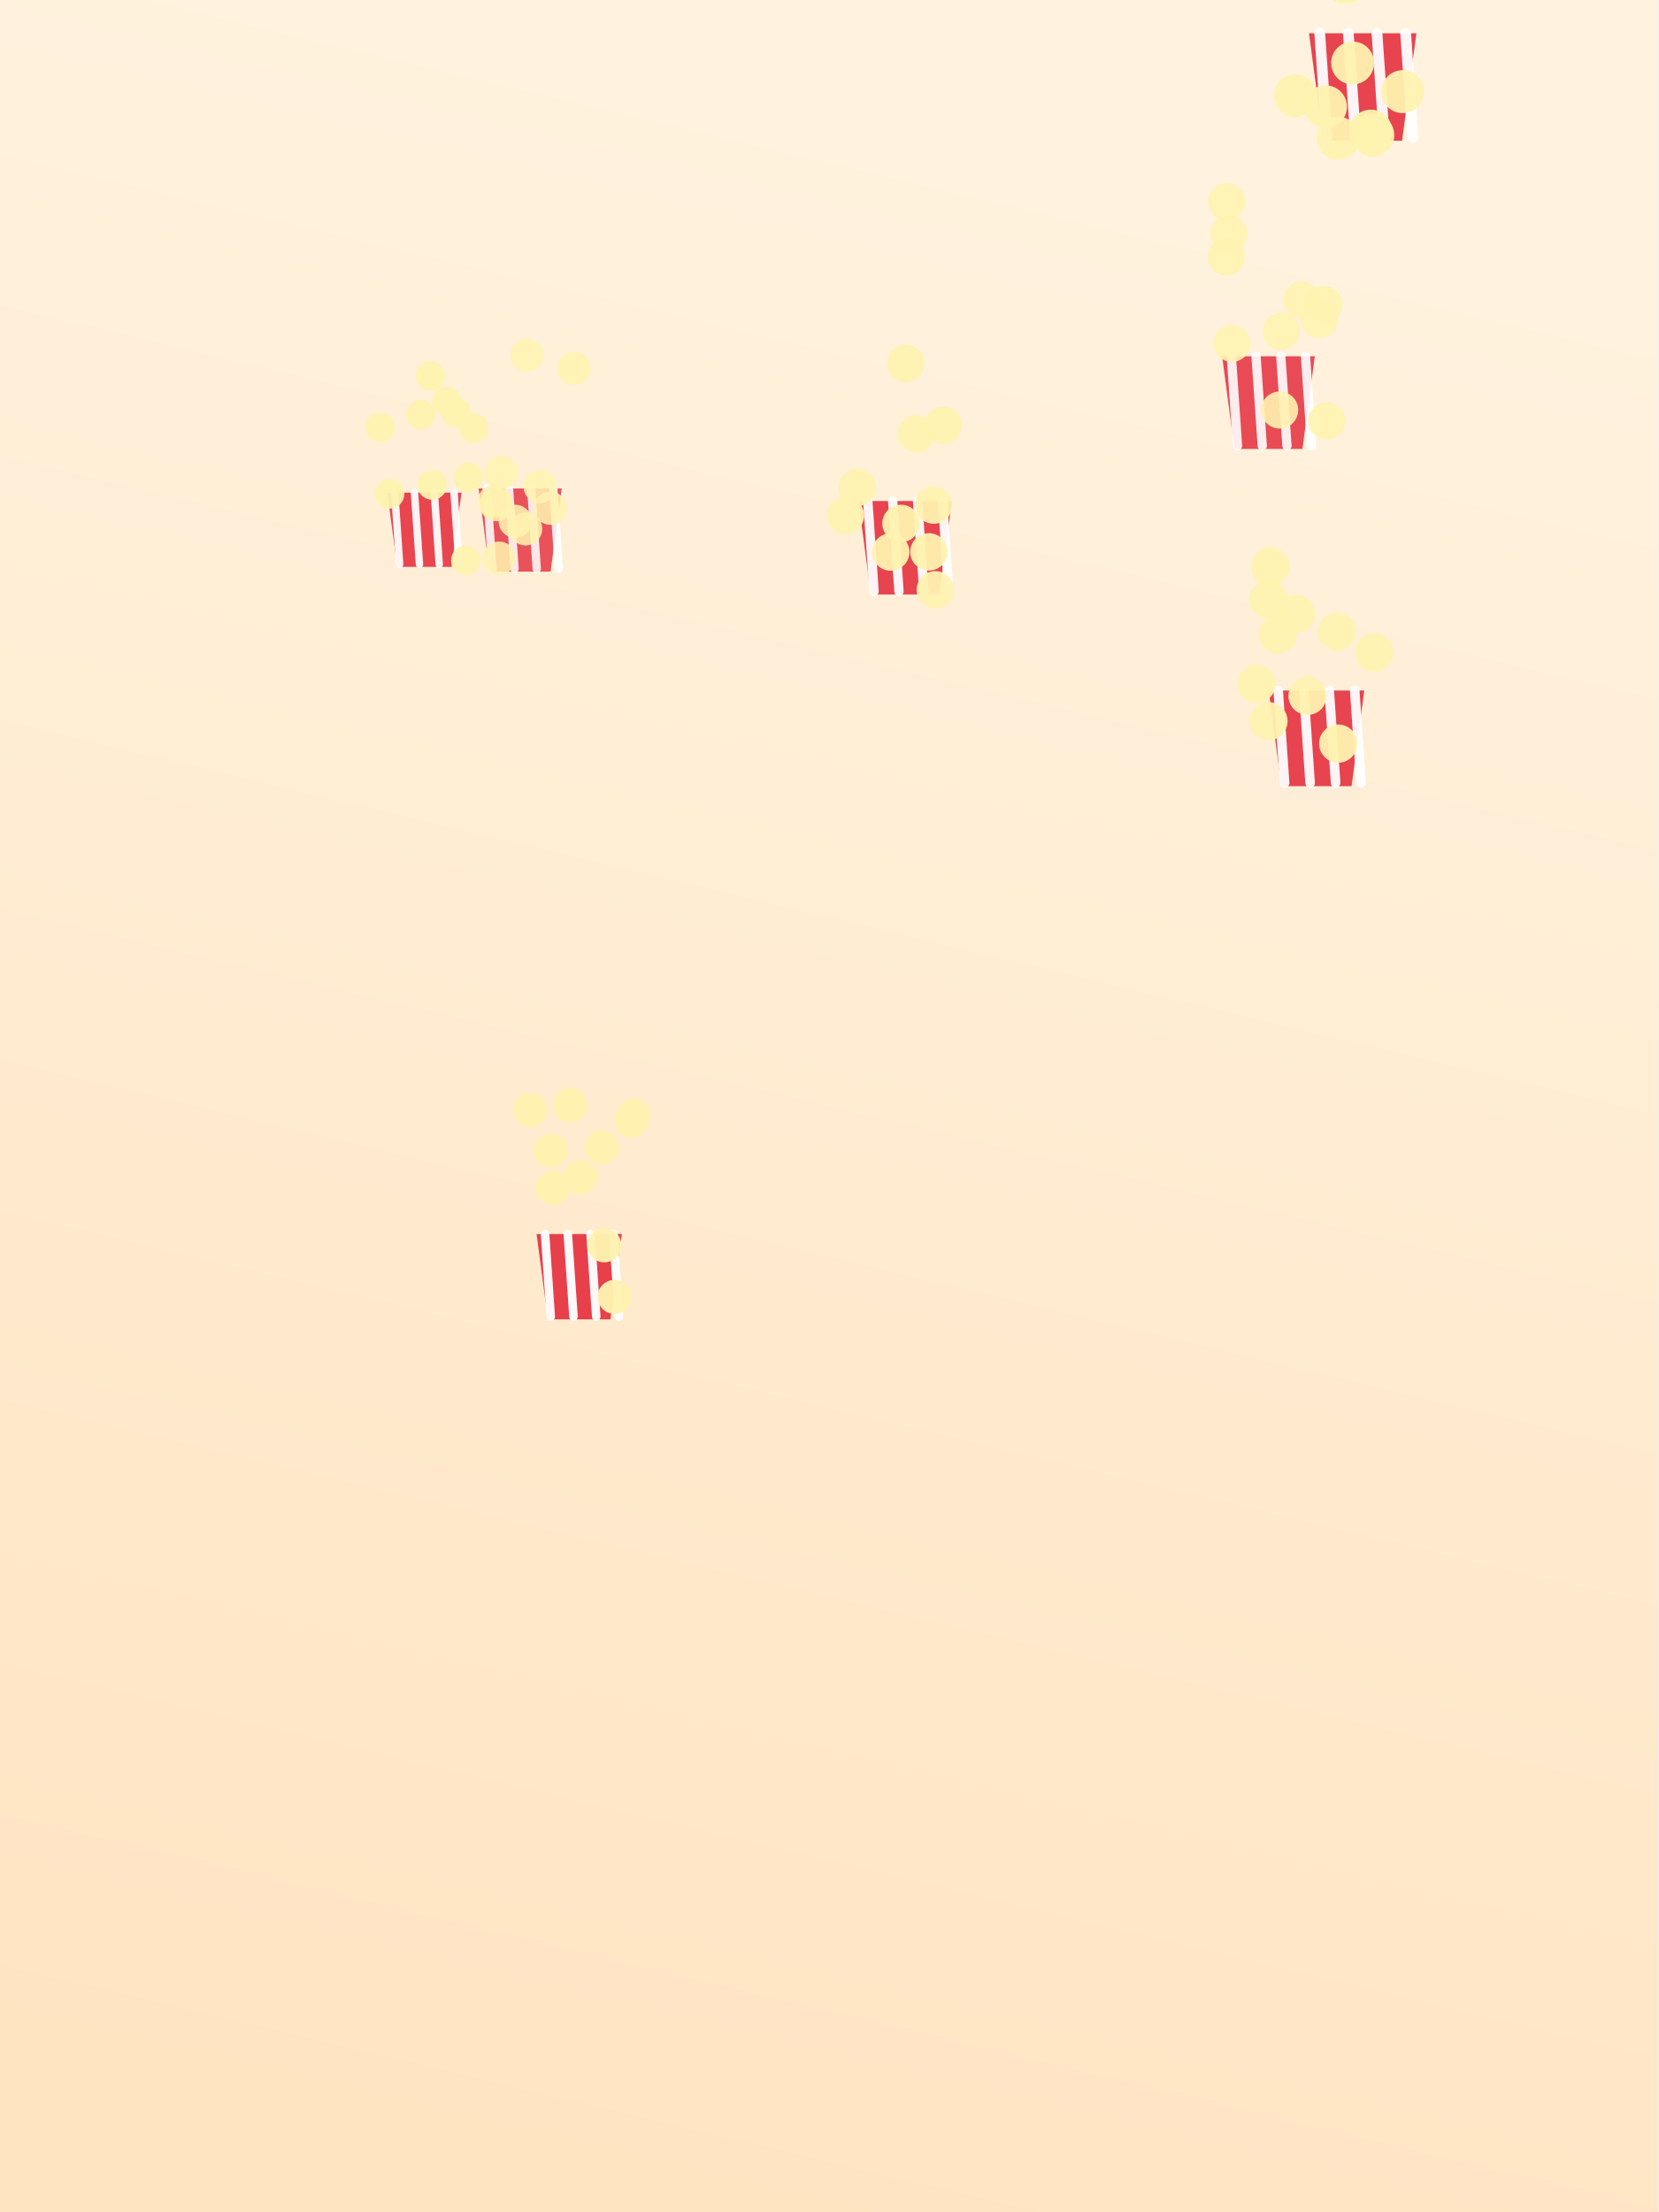
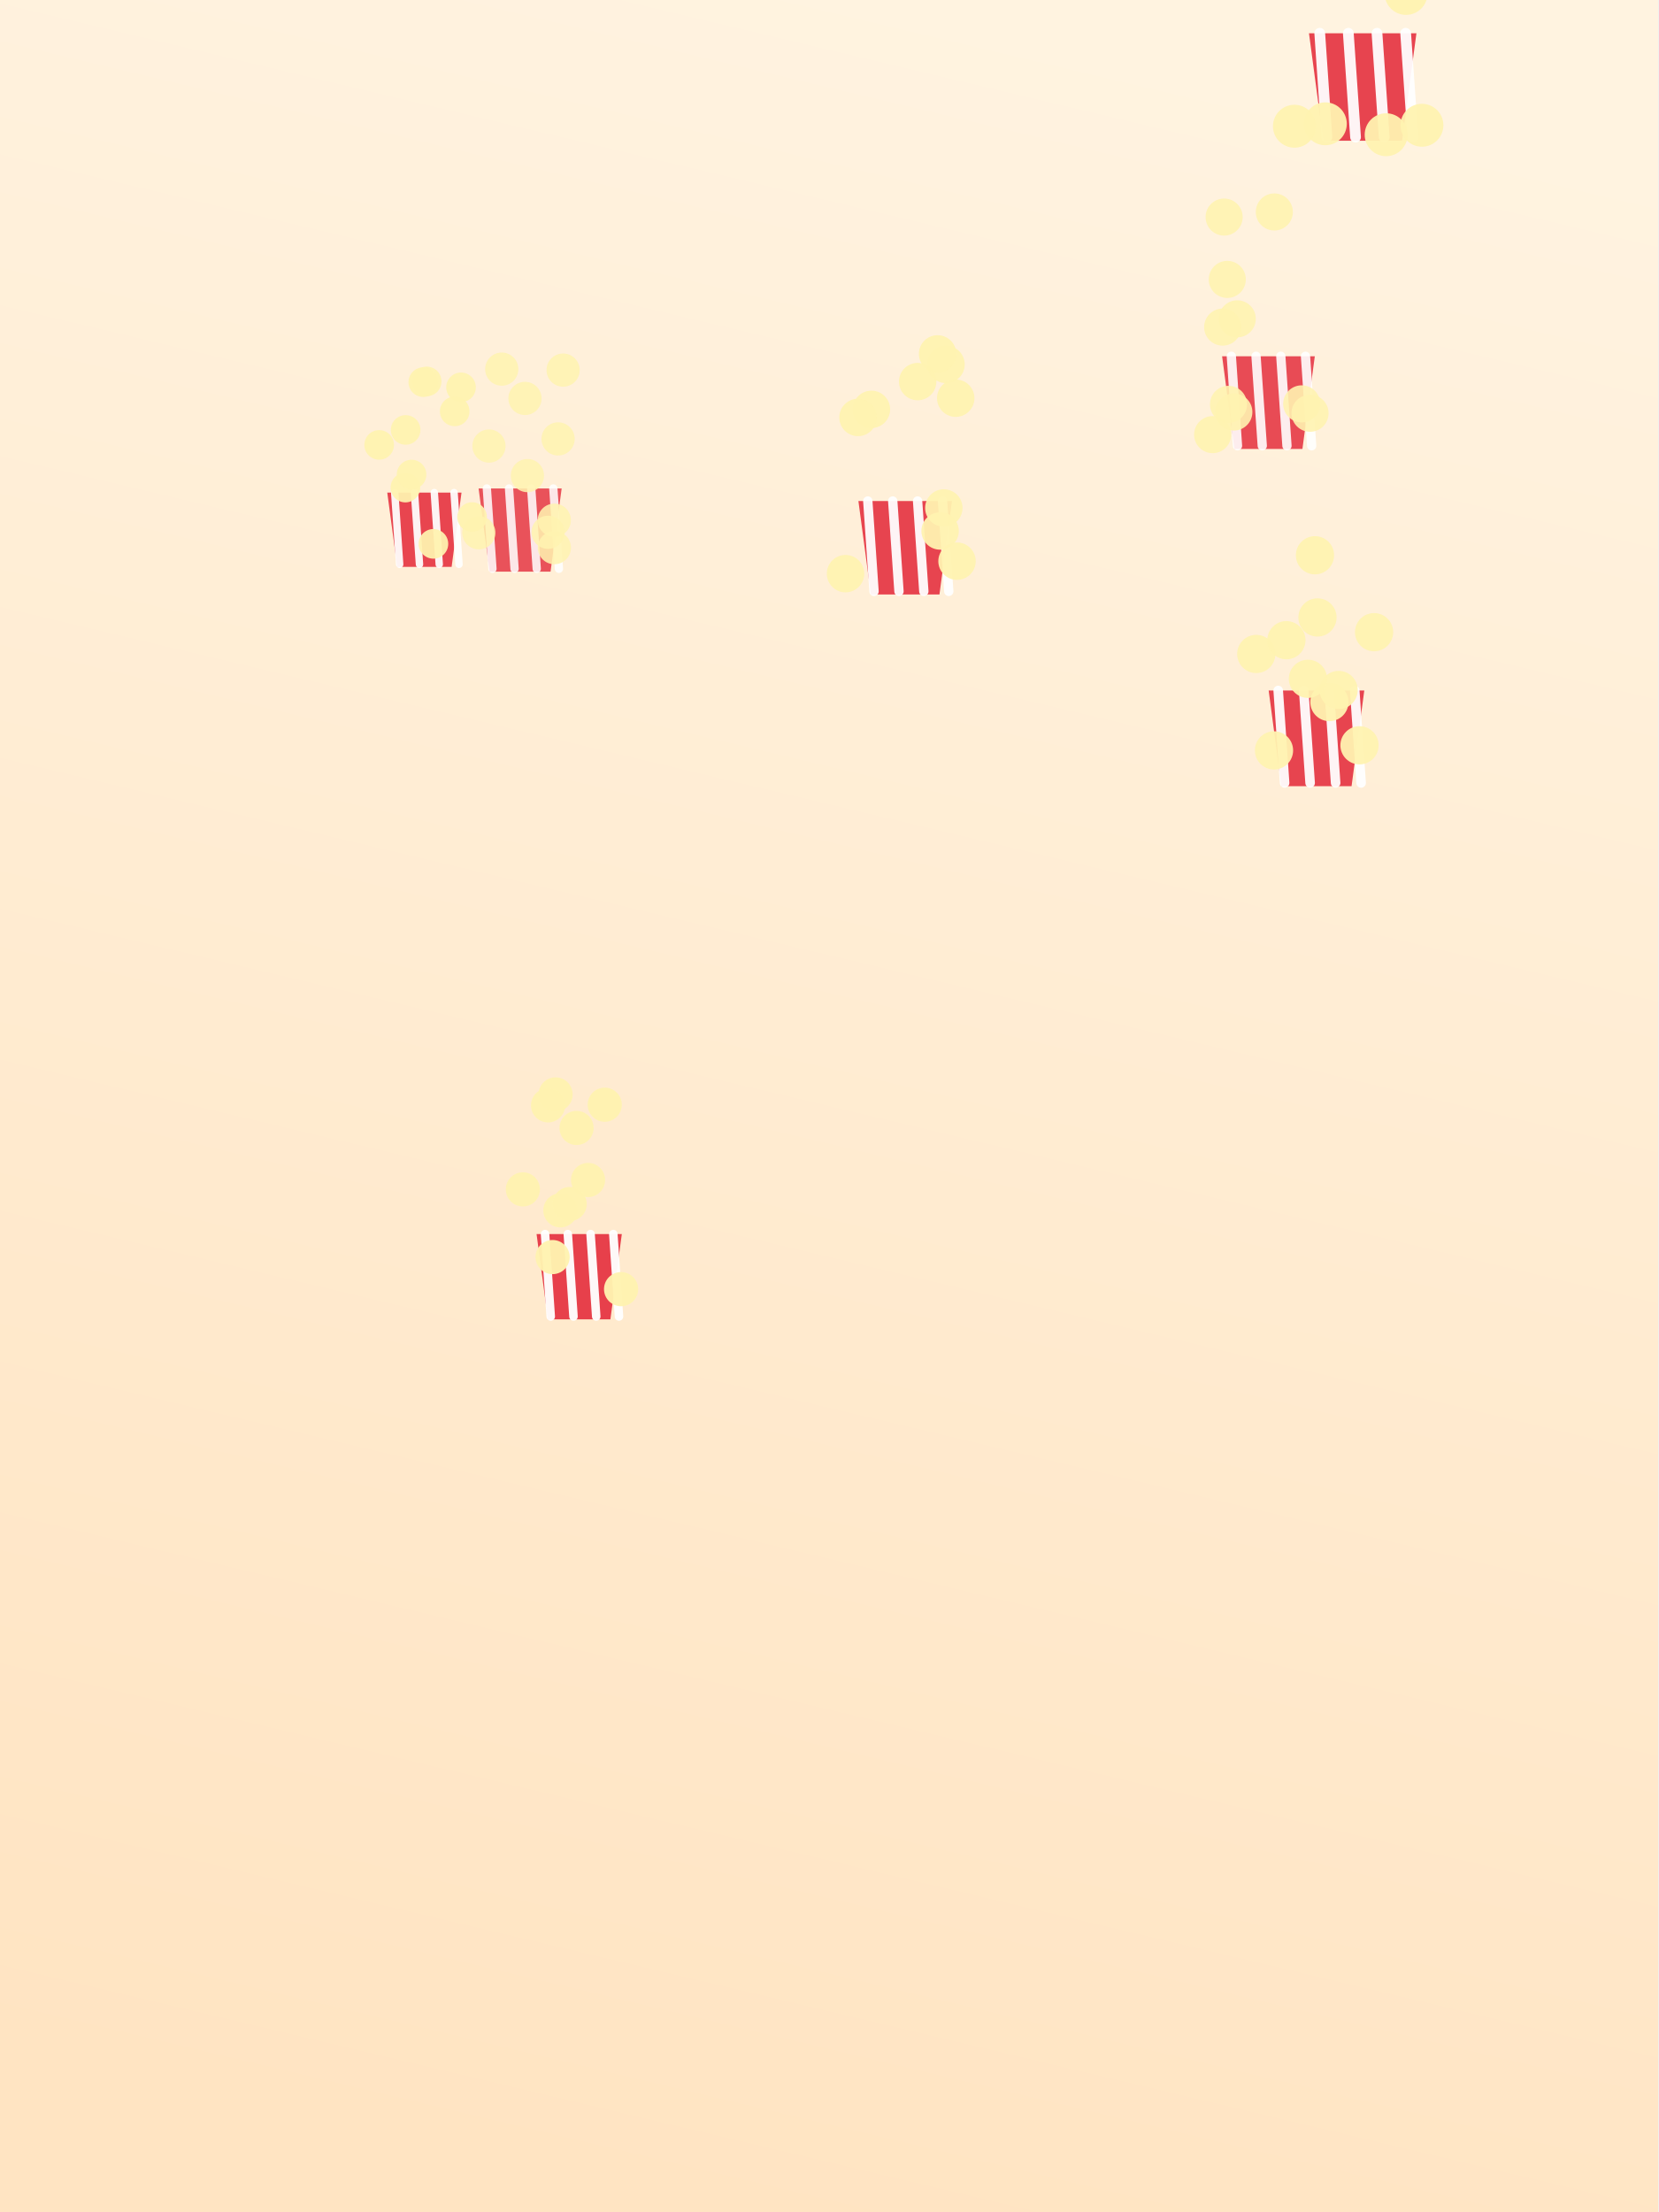
<svg xmlns="http://www.w3.org/2000/svg" viewBox="0 0 2048 2732" width="2048" height="2732">
  <defs>
    <linearGradient id="lg1" x1="58.7%" y1="0.8%" x2="41.3%" y2="99.2%">
      <stop offset="0.0%" stop-color="#fff3e0" />
      <stop offset="100.0%" stop-color="#ffe4c2" />
    </linearGradient>
  </defs>
  <rect x="0.0" y="0.0" width="2048.0" height="2732.0" rx="0" fill="url(#lg1)" opacity="1.00" />
  <g>
    <polygon points="1566.9,852.8 1685.0,852.8 1669.3,971.0 1582.6,971.0" fill="#e63946" opacity="0.94" />
    <line x1="1578.7" y1="852.8" x2="1586.6" y2="967.0" stroke="#ffffff" stroke-width="11.816" stroke-linecap="round" opacity="0.94" />
    <line x1="1610.2" y1="852.8" x2="1618.1" y2="967.0" stroke="#ffffff" stroke-width="11.816" stroke-linecap="round" opacity="0.94" />
    <line x1="1641.7" y1="852.8" x2="1649.6" y2="967.0" stroke="#ffffff" stroke-width="11.816" stroke-linecap="round" opacity="0.94" />
    <line x1="1673.2" y1="852.8" x2="1681.1" y2="967.0" stroke="#ffffff" stroke-width="11.816" stroke-linecap="round" opacity="0.94" />
-     <circle cx="1600.9" cy="758.2" r="23.6" fill="#fff3b0" opacity="0.94" />
-     <circle cx="1566.7" cy="740.5" r="23.6" fill="#fff3b0" opacity="0.94" />
-     <circle cx="1697.2" cy="805.9" r="23.6" fill="#fff3b0" opacity="0.94" />
-     <circle cx="1651.2" cy="780.1" r="23.6" fill="#fff3b0" opacity="0.94" />
-     <circle cx="1614.9" cy="859.4" r="23.6" fill="#fff3b0" opacity="0.94" />
-     <circle cx="1652.8" cy="918.4" r="23.6" fill="#fff3b0" opacity="0.94" />
-     <circle cx="1578.2" cy="784.0" r="23.6" fill="#fff3b0" opacity="0.94" />
-     <circle cx="1551.9" cy="844.7" r="23.6" fill="#fff3b0" opacity="0.94" />
-     <circle cx="1568.7" cy="699.7" r="23.6" fill="#fff3b0" opacity="0.94" />
-     <circle cx="1566.7" cy="890.7" r="23.6" fill="#fff3b0" opacity="0.94" />
+     <circle cx="1573.5" cy="926.8" r="23.6" fill="#fff3b0" opacity="0.94" />
+     <circle cx="1551.6" cy="807.7" r="23.6" fill="#fff3b0" opacity="0.94" />
+     <circle cx="1697.1" cy="780.8" r="23.6" fill="#fff3b0" opacity="0.94" />
+     <circle cx="1641.9" cy="867.1" r="23.6" fill="#fff3b0" opacity="0.94" />
+     <circle cx="1627.2" cy="762.6" r="23.6" fill="#fff3b0" opacity="0.94" />
+     <circle cx="1624.1" cy="685.8" r="23.6" fill="#fff3b0" opacity="0.94" />
+     <circle cx="1588.8" cy="790.7" r="23.6" fill="#fff3b0" opacity="0.94" />
+     <circle cx="1653.3" cy="852.2" r="23.6" fill="#fff3b0" opacity="0.94" />
+     <circle cx="1615.4" cy="838.4" r="23.6" fill="#fff3b0" opacity="0.94" />
+     <circle cx="1679.1" cy="920.5" r="23.6" fill="#fff3b0" opacity="0.94" />
  </g>
  <g>
    <polygon points="1509.4,440.0 1623.9,440.0 1608.6,554.5 1524.6,554.5" fill="#e63946" opacity="0.90" />
    <line x1="1520.8" y1="440.0" x2="1528.4" y2="550.6" stroke="#ffffff" stroke-width="11.45" stroke-linecap="round" opacity="0.90" />
    <line x1="1551.3" y1="440.0" x2="1559.0" y2="550.6" stroke="#ffffff" stroke-width="11.45" stroke-linecap="round" opacity="0.90" />
    <line x1="1581.9" y1="440.0" x2="1589.5" y2="550.6" stroke="#ffffff" stroke-width="11.45" stroke-linecap="round" opacity="0.90" />
    <line x1="1612.4" y1="440.0" x2="1620.0" y2="550.6" stroke="#ffffff" stroke-width="11.45" stroke-linecap="round" opacity="0.90" />
-     <circle cx="1635.2" cy="376.1" r="22.9" fill="#fff3b0" opacity="0.90" />
-     <circle cx="1521.5" cy="424.1" r="22.9" fill="#fff3b0" opacity="0.90" />
-     <circle cx="1514.7" cy="317.4" r="22.9" fill="#fff3b0" opacity="0.90" />
-     <circle cx="1582.5" cy="409.3" r="22.9" fill="#fff3b0" opacity="0.90" />
-     <circle cx="1515.1" cy="249.3" r="22.9" fill="#fff3b0" opacity="0.90" />
-     <circle cx="1517.8" cy="289.0" r="22.9" fill="#fff3b0" opacity="0.90" />
-     <circle cx="1629.8" cy="394.8" r="22.9" fill="#fff3b0" opacity="0.90" />
-     <circle cx="1638.6" cy="519.8" r="22.9" fill="#fff3b0" opacity="0.90" />
-     <circle cx="1580.5" cy="506.4" r="22.9" fill="#fff3b0" opacity="0.90" />
-     <circle cx="1607.8" cy="370.6" r="22.9" fill="#fff3b0" opacity="0.90" />
+     <circle cx="1511.9" cy="268.1" r="22.9" fill="#fff3b0" opacity="0.90" />
+     <circle cx="1618.0" cy="510.4" r="22.9" fill="#fff3b0" opacity="0.90" />
+     <circle cx="1497.7" cy="536.8" r="22.9" fill="#fff3b0" opacity="0.90" />
+     <circle cx="1517.3" cy="499.4" r="22.9" fill="#fff3b0" opacity="0.90" />
+     <circle cx="1573.9" cy="261.8" r="22.9" fill="#fff3b0" opacity="0.90" />
+     <circle cx="1528.1" cy="393.8" r="22.9" fill="#fff3b0" opacity="0.90" />
+     <circle cx="1607.7" cy="498.8" r="22.9" fill="#fff3b0" opacity="0.90" />
+     <circle cx="1510.1" cy="404.0" r="22.9" fill="#fff3b0" opacity="0.90" />
+     <circle cx="1523.9" cy="508.9" r="22.9" fill="#fff3b0" opacity="0.90" />
+     <circle cx="1515.8" cy="345.1" r="22.9" fill="#fff3b0" opacity="0.90" />
  </g>
  <g>
    <polygon points="591.1,603.3 693.7,603.3 680.0,706.0 604.7,706.0" fill="#e63946" opacity="0.86" />
    <line x1="601.3" y1="603.3" x2="608.2" y2="702.5" stroke="#ffffff" stroke-width="10.263" stroke-linecap="round" opacity="0.86" />
    <line x1="628.7" y1="603.3" x2="635.5" y2="702.5" stroke="#ffffff" stroke-width="10.263" stroke-linecap="round" opacity="0.86" />
    <line x1="656.1" y1="603.3" x2="662.9" y2="702.5" stroke="#ffffff" stroke-width="10.263" stroke-linecap="round" opacity="0.86" />
    <line x1="683.4" y1="603.3" x2="690.3" y2="702.5" stroke="#ffffff" stroke-width="10.263" stroke-linecap="round" opacity="0.86" />
-     <circle cx="612.9" cy="623.3" r="20.5" fill="#fff3b0" opacity="0.86" />
-     <circle cx="616.5" cy="689.4" r="20.5" fill="#fff3b0" opacity="0.86" />
-     <circle cx="667.1" cy="600.9" r="20.5" fill="#fff3b0" opacity="0.86" />
-     <circle cx="649.2" cy="653.2" r="20.5" fill="#fff3b0" opacity="0.86" />
-     <circle cx="650.7" cy="438.7" r="20.5" fill="#fff3b0" opacity="0.86" />
-     <circle cx="619.4" cy="583.5" r="20.5" fill="#fff3b0" opacity="0.86" />
-     <circle cx="709.0" cy="454.8" r="20.5" fill="#fff3b0" opacity="0.86" />
-     <circle cx="636.4" cy="643.9" r="20.5" fill="#fff3b0" opacity="0.86" />
-     <circle cx="610.9" cy="618.7" r="20.5" fill="#fff3b0" opacity="0.86" />
-     <circle cx="679.5" cy="627.6" r="20.5" fill="#fff3b0" opacity="0.86" />
+     <circle cx="591.4" cy="658.0" r="20.5" fill="#fff3b0" opacity="0.86" />
+     <circle cx="689.3" cy="542.1" r="20.5" fill="#fff3b0" opacity="0.86" />
+     <circle cx="684.7" cy="676.4" r="20.5" fill="#fff3b0" opacity="0.86" />
+     <circle cx="684.6" cy="642.5" r="20.5" fill="#fff3b0" opacity="0.86" />
+     <circle cx="619.7" cy="455.9" r="20.5" fill="#fff3b0" opacity="0.86" />
+     <circle cx="651.4" cy="587.4" r="20.5" fill="#fff3b0" opacity="0.86" />
+     <circle cx="695.5" cy="457.1" r="20.5" fill="#fff3b0" opacity="0.86" />
+     <circle cx="648.4" cy="492.1" r="20.5" fill="#fff3b0" opacity="0.86" />
+     <circle cx="676.9" cy="657.4" r="20.5" fill="#fff3b0" opacity="0.86" />
+     <circle cx="603.9" cy="550.9" r="20.5" fill="#fff3b0" opacity="0.86" />
  </g>
  <g>
    <polygon points="478.3,608.4 570.0,608.4 557.8,700.1 490.6,700.1" fill="#e63946" opacity="0.93" />
    <line x1="487.5" y1="608.4" x2="493.6" y2="697.0" stroke="#ffffff" stroke-width="9.164" stroke-linecap="round" opacity="0.93" />
    <line x1="511.9" y1="608.4" x2="518.1" y2="697.0" stroke="#ffffff" stroke-width="9.164" stroke-linecap="round" opacity="0.93" />
    <line x1="536.4" y1="608.4" x2="542.5" y2="697.0" stroke="#ffffff" stroke-width="9.164" stroke-linecap="round" opacity="0.93" />
    <line x1="560.8" y1="608.4" x2="566.9" y2="697.0" stroke="#ffffff" stroke-width="9.164" stroke-linecap="round" opacity="0.93" />
-     <circle cx="563.6" cy="510.0" r="18.3" fill="#fff3b0" opacity="0.93" />
-     <circle cx="575.4" cy="692.2" r="18.3" fill="#fff3b0" opacity="0.93" />
-     <circle cx="481.1" cy="609.9" r="18.3" fill="#fff3b0" opacity="0.93" />
-     <circle cx="585.0" cy="528.8" r="18.3" fill="#fff3b0" opacity="0.93" />
-     <circle cx="519.6" cy="512.1" r="18.3" fill="#fff3b0" opacity="0.93" />
-     <circle cx="469.4" cy="527.9" r="18.3" fill="#fff3b0" opacity="0.93" />
-     <circle cx="533.8" cy="598.9" r="18.3" fill="#fff3b0" opacity="0.93" />
-     <circle cx="578.6" cy="589.4" r="18.3" fill="#fff3b0" opacity="0.93" />
-     <circle cx="531.7" cy="464.3" r="18.3" fill="#fff3b0" opacity="0.93" />
-     <circle cx="551.9" cy="495.8" r="18.3" fill="#fff3b0" opacity="0.93" />
+     <circle cx="527.0" cy="471.1" r="18.3" fill="#fff3b0" opacity="0.93" />
+     <circle cx="522.8" cy="472.0" r="18.3" fill="#fff3b0" opacity="0.93" />
+     <circle cx="569.4" cy="478.4" r="18.3" fill="#fff3b0" opacity="0.93" />
+     <circle cx="583.1" cy="638.6" r="18.3" fill="#fff3b0" opacity="0.93" />
+     <circle cx="500.7" cy="602.2" r="18.3" fill="#fff3b0" opacity="0.93" />
+     <circle cx="535.3" cy="671.7" r="18.3" fill="#fff3b0" opacity="0.93" />
+     <circle cx="501.0" cy="531.0" r="18.3" fill="#fff3b0" opacity="0.93" />
+     <circle cx="508.3" cy="586.1" r="18.3" fill="#fff3b0" opacity="0.93" />
+     <circle cx="561.6" cy="508.1" r="18.3" fill="#fff3b0" opacity="0.93" />
+     <circle cx="468.3" cy="549.5" r="18.3" fill="#fff3b0" opacity="0.93" />
  </g>
  <g>
    <polygon points="1616.7,41.1 1749.4,41.1 1731.7,173.8 1634.4,173.8" fill="#e63946" opacity="0.94" />
    <line x1="1630.0" y1="41.1" x2="1638.8" y2="169.4" stroke="#ffffff" stroke-width="13.27" stroke-linecap="round" opacity="0.94" />
    <line x1="1665.3" y1="41.1" x2="1674.2" y2="169.4" stroke="#ffffff" stroke-width="13.27" stroke-linecap="round" opacity="0.94" />
    <line x1="1700.7" y1="41.1" x2="1709.6" y2="169.4" stroke="#ffffff" stroke-width="13.27" stroke-linecap="round" opacity="0.94" />
    <line x1="1736.1" y1="41.1" x2="1745.0" y2="169.4" stroke="#ffffff" stroke-width="13.27" stroke-linecap="round" opacity="0.94" />
-     <circle cx="1652.7" cy="170.8" r="26.5" fill="#fff3b0" opacity="0.94" />
-     <circle cx="1623.5" cy="-159.1" r="26.5" fill="#fff3b0" opacity="0.94" />
-     <circle cx="1661.7" cy="-21.6" r="26.5" fill="#fff3b0" opacity="0.94" />
-     <circle cx="1670.6" cy="77.8" r="26.5" fill="#fff3b0" opacity="0.94" />
-     <circle cx="1732.4" cy="113.2" r="26.5" fill="#fff3b0" opacity="0.94" />
-     <circle cx="1693.0" cy="161.9" r="26.5" fill="#fff3b0" opacity="0.94" />
-     <circle cx="1637.1" cy="131.9" r="26.5" fill="#fff3b0" opacity="0.94" />
-     <circle cx="1599.9" cy="118.2" r="26.5" fill="#fff3b0" opacity="0.94" />
-     <circle cx="1695.6" cy="167.0" r="26.5" fill="#fff3b0" opacity="0.94" />
-     <circle cx="1655.0" cy="-59.9" r="26.5" fill="#fff3b0" opacity="0.94" />
+     <circle cx="1712.0" cy="166.4" r="26.5" fill="#fff3b0" opacity="0.94" />
+     <circle cx="1756.2" cy="154.7" r="26.5" fill="#fff3b0" opacity="0.94" />
+     <circle cx="1680.5" cy="-105.8" r="26.5" fill="#fff3b0" opacity="0.94" />
+     <circle cx="1657.9" cy="-36.3" r="26.5" fill="#fff3b0" opacity="0.94" />
+     <circle cx="1636.9" cy="152.9" r="26.5" fill="#fff3b0" opacity="0.94" />
+     <circle cx="1598.7" cy="155.9" r="26.5" fill="#fff3b0" opacity="0.94" />
+     <circle cx="1645.3" cy="-96.7" r="26.5" fill="#fff3b0" opacity="0.94" />
+     <circle cx="1736.6" cy="-8.1" r="26.5" fill="#fff3b0" opacity="0.94" />
+     <circle cx="1639.3" cy="-124.9" r="26.5" fill="#fff3b0" opacity="0.94" />
+     <circle cx="1657.4" cy="-33.3" r="26.5" fill="#fff3b0" opacity="0.94" />
  </g>
  <g>
    <polygon points="662.7,1524.2 768.0,1524.2 753.9,1629.5 676.7,1629.5" fill="#e63946" opacity="0.96" />
    <line x1="673.2" y1="1524.2" x2="680.2" y2="1626.0" stroke="#ffffff" stroke-width="10.532" stroke-linecap="round" opacity="0.96" />
    <line x1="701.3" y1="1524.2" x2="708.3" y2="1626.0" stroke="#ffffff" stroke-width="10.532" stroke-linecap="round" opacity="0.96" />
    <line x1="729.4" y1="1524.2" x2="736.4" y2="1626.0" stroke="#ffffff" stroke-width="10.532" stroke-linecap="round" opacity="0.96" />
    <line x1="757.5" y1="1524.2" x2="764.5" y2="1626.0" stroke="#ffffff" stroke-width="10.532" stroke-linecap="round" opacity="0.96" />
-     <circle cx="743.2" cy="1416.9" r="21.1" fill="#fff3b0" opacity="0.96" />
-     <circle cx="654.9" cy="1371.1" r="21.1" fill="#fff3b0" opacity="0.96" />
-     <circle cx="759.2" cy="1601.8" r="21.1" fill="#fff3b0" opacity="0.96" />
-     <circle cx="680.4" cy="1421.0" r="21.1" fill="#fff3b0" opacity="0.96" />
-     <circle cx="682.8" cy="1467.2" r="21.1" fill="#fff3b0" opacity="0.96" />
-     <circle cx="717.0" cy="1453.9" r="21.1" fill="#fff3b0" opacity="0.96" />
-     <circle cx="704.3" cy="1364.9" r="21.1" fill="#fff3b0" opacity="0.96" />
-     <circle cx="782.5" cy="1378.0" r="21.1" fill="#fff3b0" opacity="0.96" />
-     <circle cx="746.4" cy="1538.0" r="21.1" fill="#fff3b0" opacity="0.96" />
-     <circle cx="779.8" cy="1384.1" r="21.1" fill="#fff3b0" opacity="0.96" />
+     <circle cx="746.9" cy="1364.4" r="21.1" fill="#fff3b0" opacity="0.96" />
+     <circle cx="726.3" cy="1457.4" r="21.1" fill="#fff3b0" opacity="0.96" />
+     <circle cx="692.1" cy="1494.9" r="21.1" fill="#fff3b0" opacity="0.96" />
+     <circle cx="682.5" cy="1552.6" r="21.1" fill="#fff3b0" opacity="0.96" />
+     <circle cx="686.2" cy="1351.7" r="21.1" fill="#fff3b0" opacity="0.96" />
+     <circle cx="676.9" cy="1365.2" r="21.1" fill="#fff3b0" opacity="0.96" />
+     <circle cx="712.1" cy="1393.1" r="21.1" fill="#fff3b0" opacity="0.96" />
+     <circle cx="703.6" cy="1487.1" r="21.1" fill="#fff3b0" opacity="0.96" />
+     <circle cx="767.1" cy="1592.2" r="21.1" fill="#fff3b0" opacity="0.96" />
+     <circle cx="645.8" cy="1469.0" r="21.1" fill="#fff3b0" opacity="0.96" />
  </g>
  <g>
    <polygon points="1060.2,618.8 1175.7,618.8 1160.3,734.2 1075.6,734.2" fill="#e63946" opacity="0.94" />
    <line x1="1071.8" y1="618.8" x2="1079.5" y2="730.4" stroke="#ffffff" stroke-width="11.545" stroke-linecap="round" opacity="0.94" />
    <line x1="1102.6" y1="618.8" x2="1110.3" y2="730.4" stroke="#ffffff" stroke-width="11.545" stroke-linecap="round" opacity="0.94" />
    <line x1="1133.3" y1="618.8" x2="1141.0" y2="730.4" stroke="#ffffff" stroke-width="11.545" stroke-linecap="round" opacity="0.94" />
    <line x1="1164.1" y1="618.8" x2="1171.8" y2="730.4" stroke="#ffffff" stroke-width="11.545" stroke-linecap="round" opacity="0.94" />
-     <circle cx="1058.8" cy="602.1" r="23.1" fill="#fff3b0" opacity="0.94" />
-     <circle cx="1147.3" cy="681.6" r="23.1" fill="#fff3b0" opacity="0.94" />
-     <circle cx="1044.2" cy="636.7" r="23.1" fill="#fff3b0" opacity="0.94" />
-     <circle cx="1118.7" cy="448.8" r="23.1" fill="#fff3b0" opacity="0.94" />
-     <circle cx="1153.2" cy="623.8" r="23.1" fill="#fff3b0" opacity="0.94" />
-     <circle cx="1131.7" cy="535.9" r="23.1" fill="#fff3b0" opacity="0.94" />
-     <circle cx="1112.8" cy="646.5" r="23.1" fill="#fff3b0" opacity="0.94" />
-     <circle cx="1155.2" cy="728.5" r="23.1" fill="#fff3b0" opacity="0.94" />
-     <circle cx="1165.1" cy="525.4" r="23.1" fill="#fff3b0" opacity="0.94" />
-     <circle cx="1100.1" cy="681.8" r="23.1" fill="#fff3b0" opacity="0.94" />
+     <circle cx="1133.4" cy="471.3" r="23.1" fill="#fff3b0" opacity="0.94" />
+     <circle cx="1168.4" cy="450.1" r="23.1" fill="#fff3b0" opacity="0.94" />
+     <circle cx="1076.3" cy="505.6" r="23.1" fill="#fff3b0" opacity="0.94" />
+     <circle cx="1158.0" cy="437.1" r="23.1" fill="#fff3b0" opacity="0.94" />
+     <circle cx="1165.7" cy="627.4" r="23.1" fill="#fff3b0" opacity="0.94" />
+     <circle cx="1161.1" cy="655.8" r="23.1" fill="#fff3b0" opacity="0.94" />
+     <circle cx="1182.0" cy="693.1" r="23.1" fill="#fff3b0" opacity="0.94" />
+     <circle cx="1059.7" cy="515.6" r="23.1" fill="#fff3b0" opacity="0.94" />
+     <circle cx="1044.3" cy="708.5" r="23.1" fill="#fff3b0" opacity="0.94" />
+     <circle cx="1180.4" cy="491.8" r="23.1" fill="#fff3b0" opacity="0.94" />
  </g>
</svg>
